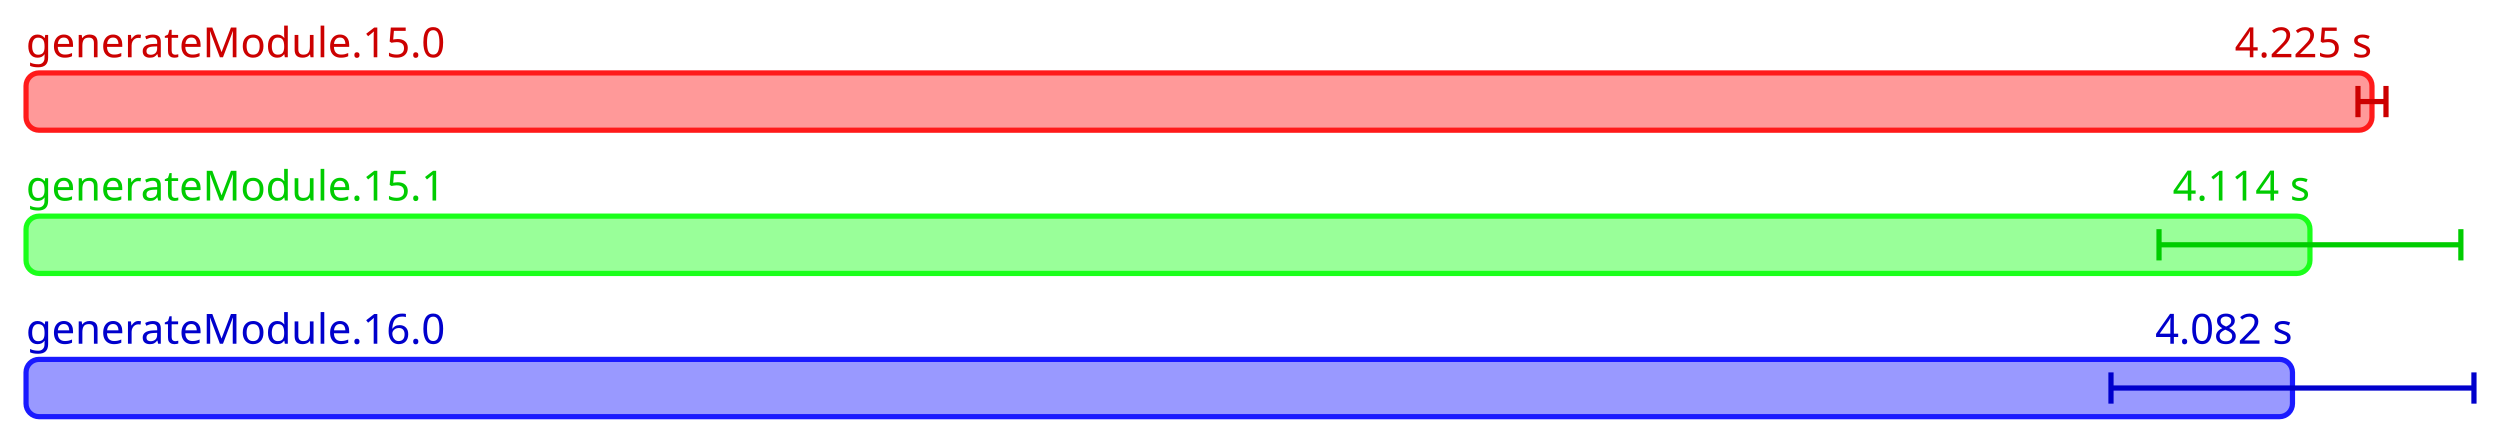
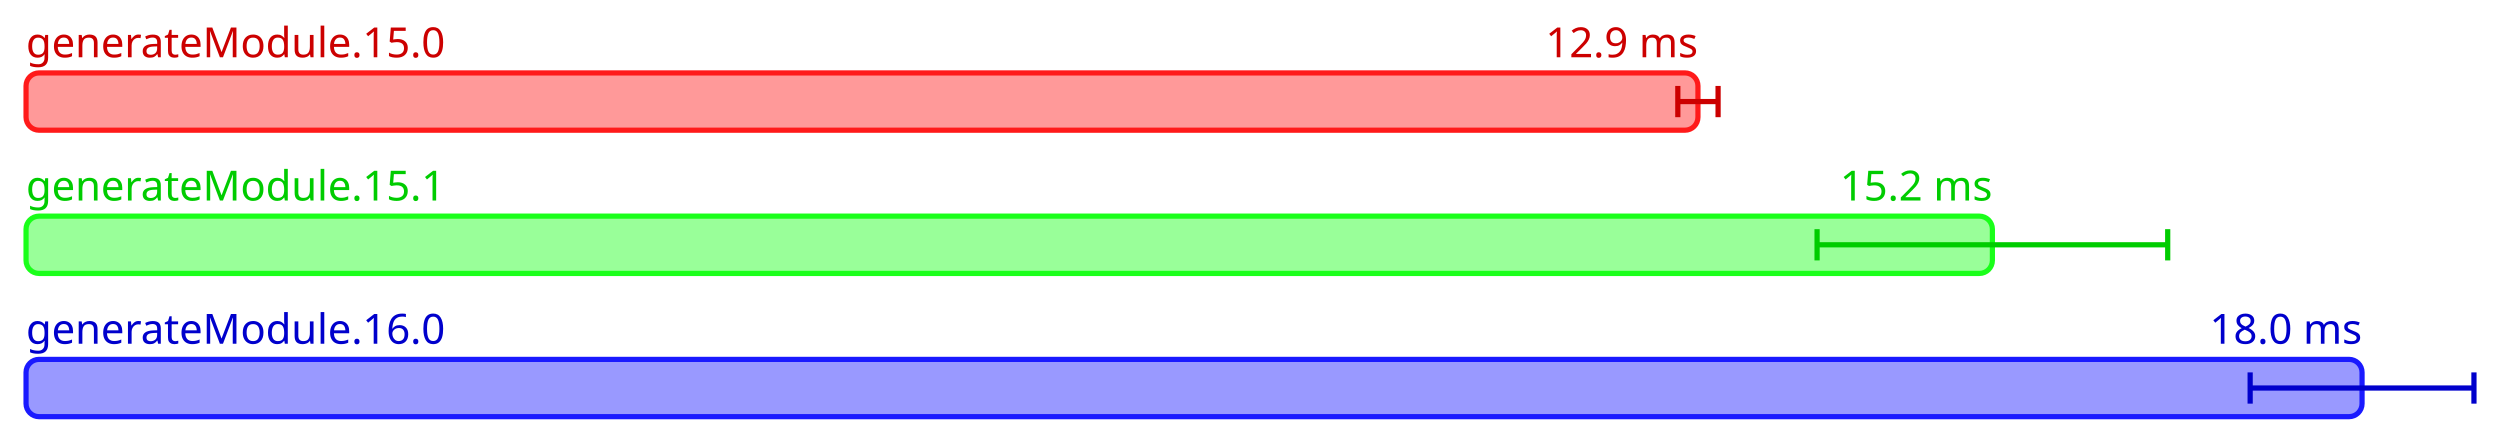
<svg xmlns="http://www.w3.org/2000/svg" height="172" width="960.0" font-size="16" font-family="sans-serif" stroke-width="2">
  <g transform="translate(10.0 0)">
    <g fill="hsl(0, 100%, 40%)">
      <text y="22">generateModule.15.0</text>
-       <text y="22" x="900.842" text-anchor="end">4.225 s</text>
+       <text y="22" x="642.013" text-anchor="end">12.9 ms</text>
    </g>
    <g>
-       <rect y="28" rx="5" height="22" width="900.842" fill="hsl(0, 100%, 80%)" stroke="hsl(0, 100%, 55%)" />
+       <rect y="28" rx="5" height="22" width="642.013" fill="hsl(0, 100%, 80%)" stroke="hsl(0, 100%, 55%)" />
      <g stroke="hsl(0, 100%, 40%)">
-         <line x1="895.462" x2="906.221" y1="39" y2="39" />
-         <line x1="895.462" x2="895.462" y1="33" y2="45" />
-         <line x1="906.221" x2="906.221" y1="33" y2="45" />
+         <line x1="634.282" x2="649.744" y1="39" y2="39" />
+         <line x1="634.282" x2="634.282" y1="33" y2="45" />
+         <line x1="649.744" x2="649.744" y1="33" y2="45" />
      </g>
    </g>
    <g fill="hsl(120, 100%, 40%)">
      <text y="77">generateModule.15.1</text>
-       <text y="77" x="877.017" text-anchor="end">4.114 s</text>
+       <text y="77" x="755.076" text-anchor="end">15.2 ms</text>
    </g>
    <g>
-       <rect y="83" rx="5" height="22" width="877.017" fill="hsl(120, 100%, 80%)" stroke="hsl(120, 100%, 55%)" />
+       <rect y="83" rx="5" height="22" width="755.076" fill="hsl(120, 100%, 80%)" stroke="hsl(120, 100%, 55%)" />
      <g stroke="hsl(120, 100%, 40%)">
-         <line x1="819.06" x2="934.975" y1="94" y2="94" />
-         <line x1="819.06" x2="819.06" y1="88" y2="100" />
-         <line x1="934.975" x2="934.975" y1="88" y2="100" />
+         <line x1="687.755" x2="822.398" y1="94" y2="94" />
+         <line x1="687.755" x2="687.755" y1="88" y2="100" />
+         <line x1="822.398" x2="822.398" y1="88" y2="100" />
      </g>
    </g>
    <g fill="hsl(240, 100%, 40%)">
      <text y="132">generateModule.16.0</text>
-       <text y="132" x="870.31" text-anchor="end">4.082 s</text>
+       <text y="132" x="897.029" text-anchor="end">18.0 ms</text>
    </g>
    <g>
-       <rect y="138" rx="5" height="22" width="870.31" fill="hsl(240, 100%, 80%)" stroke="hsl(240, 100%, 55%)" />
+       <rect y="138" rx="5" height="22" width="897.029" fill="hsl(240, 100%, 80%)" stroke="hsl(240, 100%, 55%)" />
      <g stroke="hsl(240, 100%, 40%)">
-         <line x1="800.62" x2="940.0" y1="149" y2="149" />
-         <line x1="800.62" x2="800.62" y1="143" y2="155" />
+         <line x1="854.058" x2="940.0" y1="149" y2="149" />
+         <line x1="854.058" x2="854.058" y1="143" y2="155" />
        <line x1="940.0" x2="940.0" y1="143" y2="155" />
      </g>
    </g>
  </g>
</svg>
